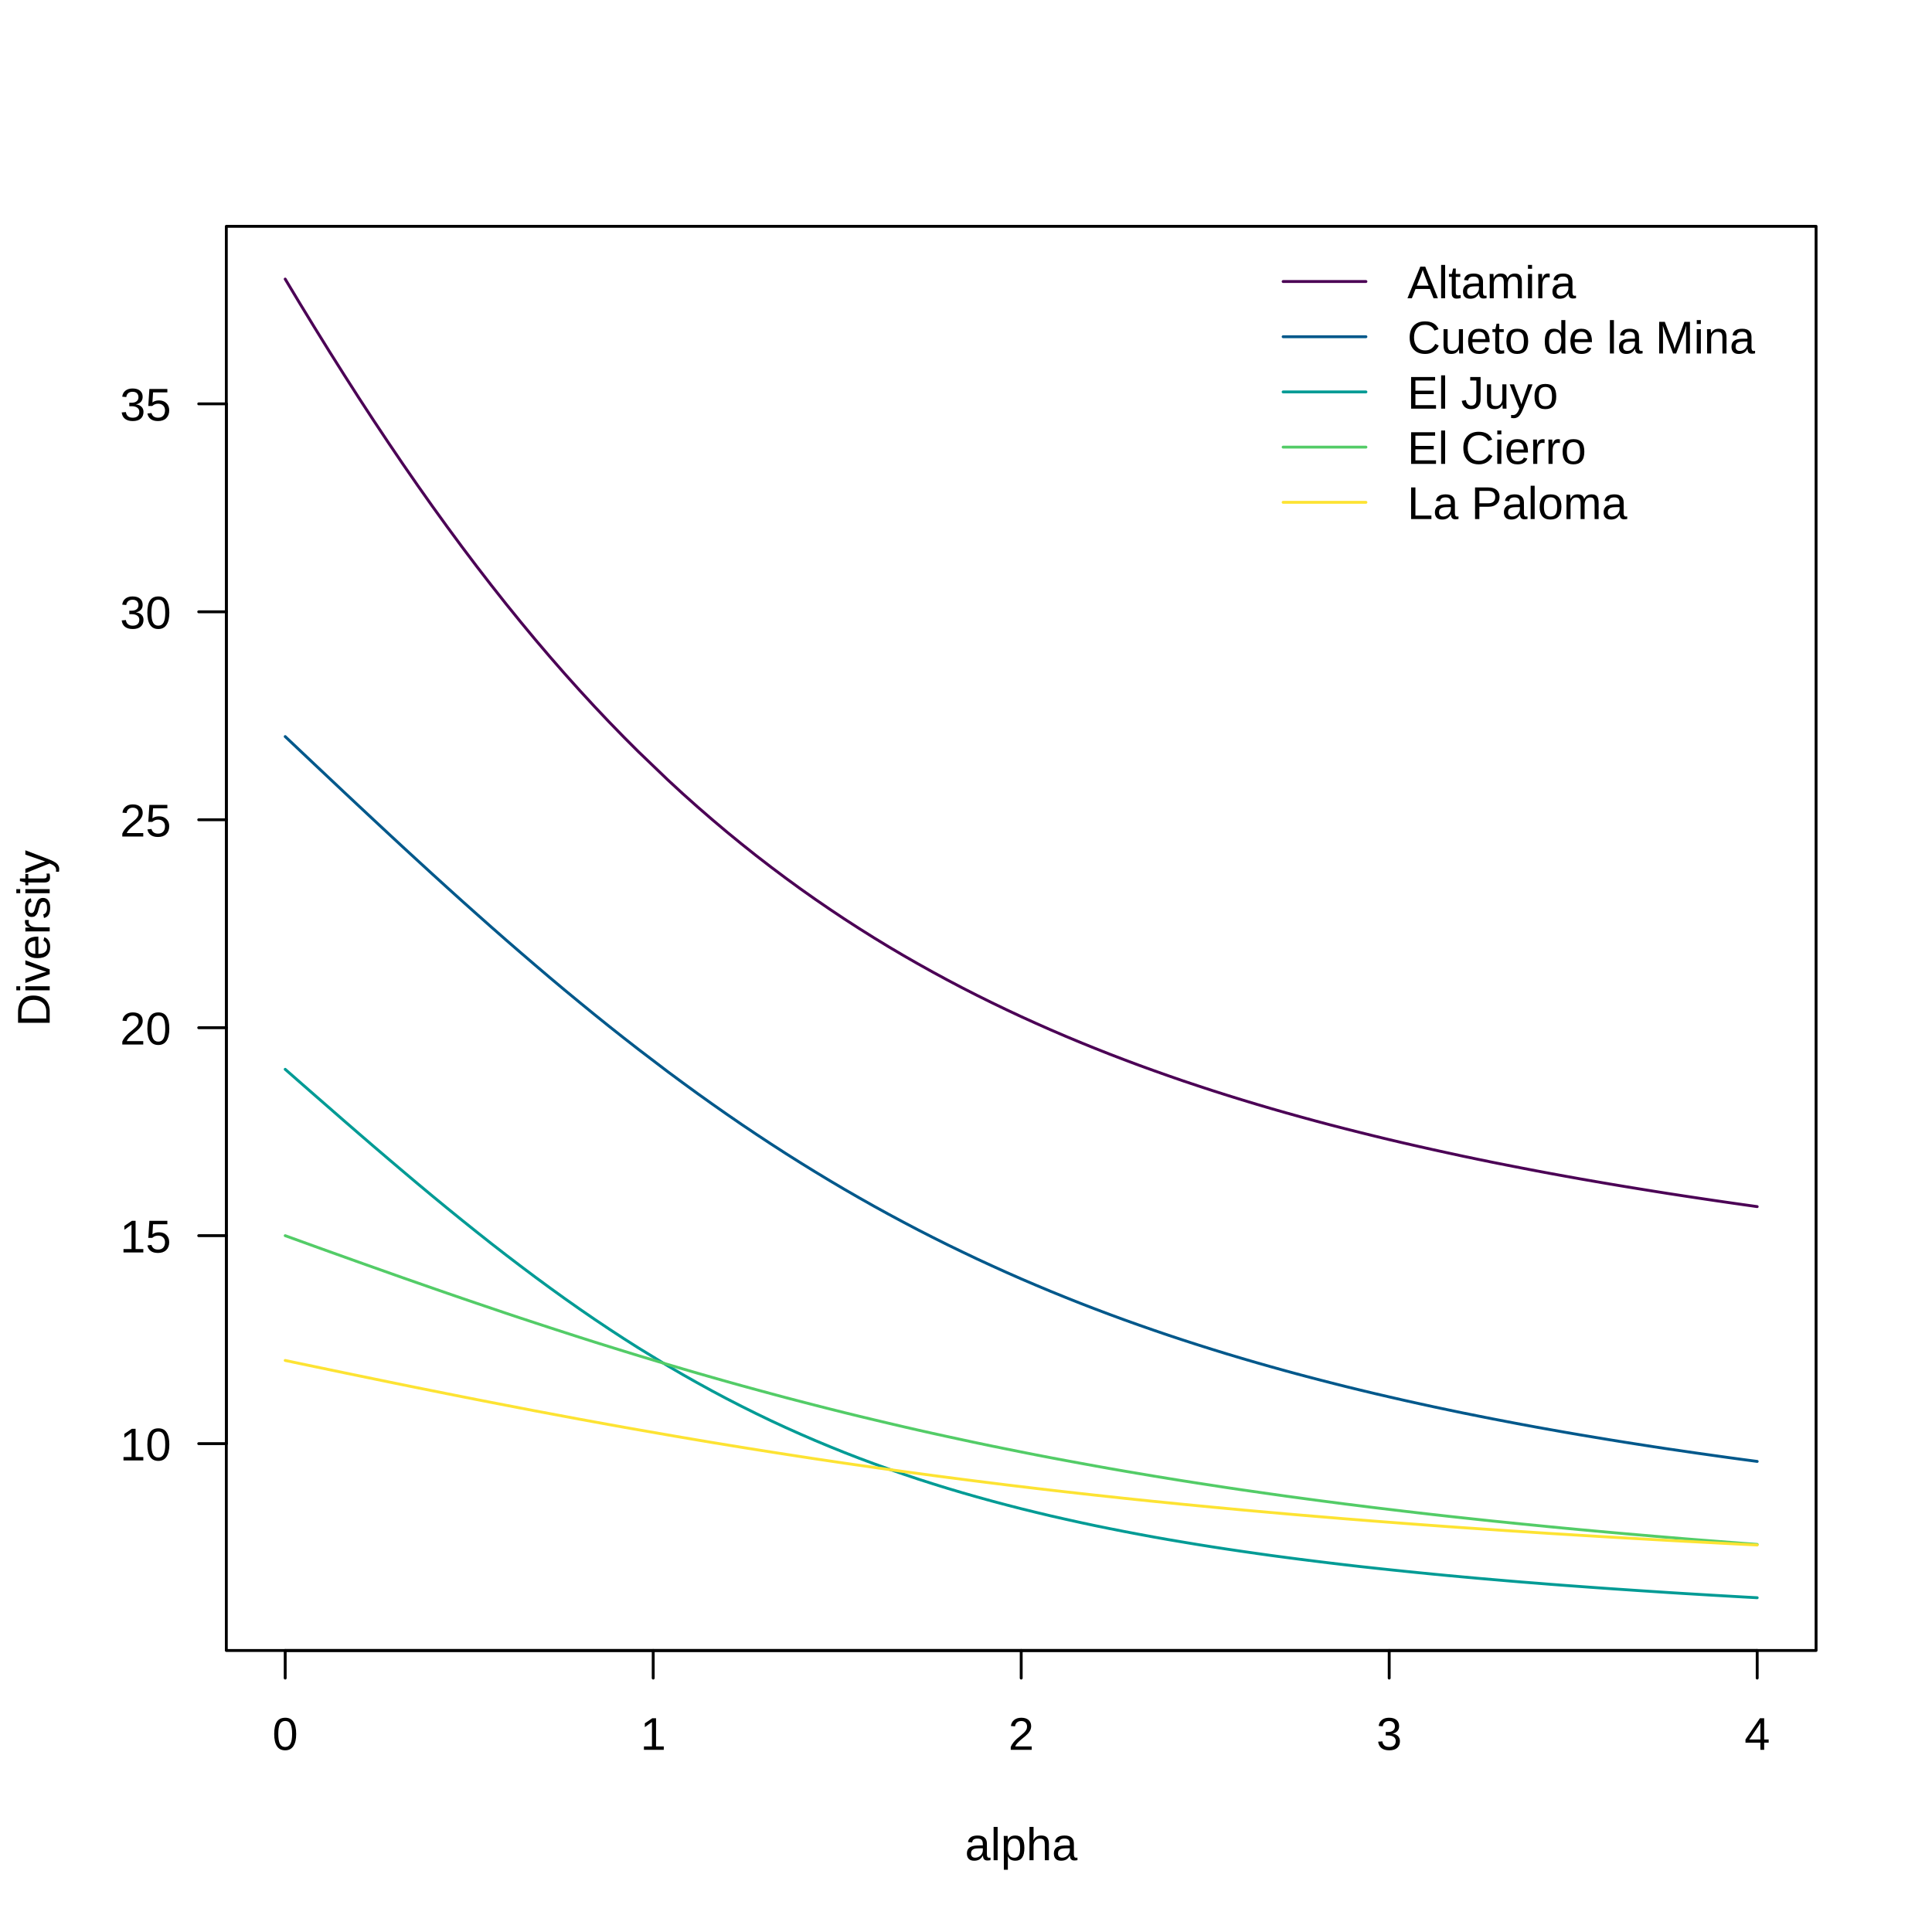
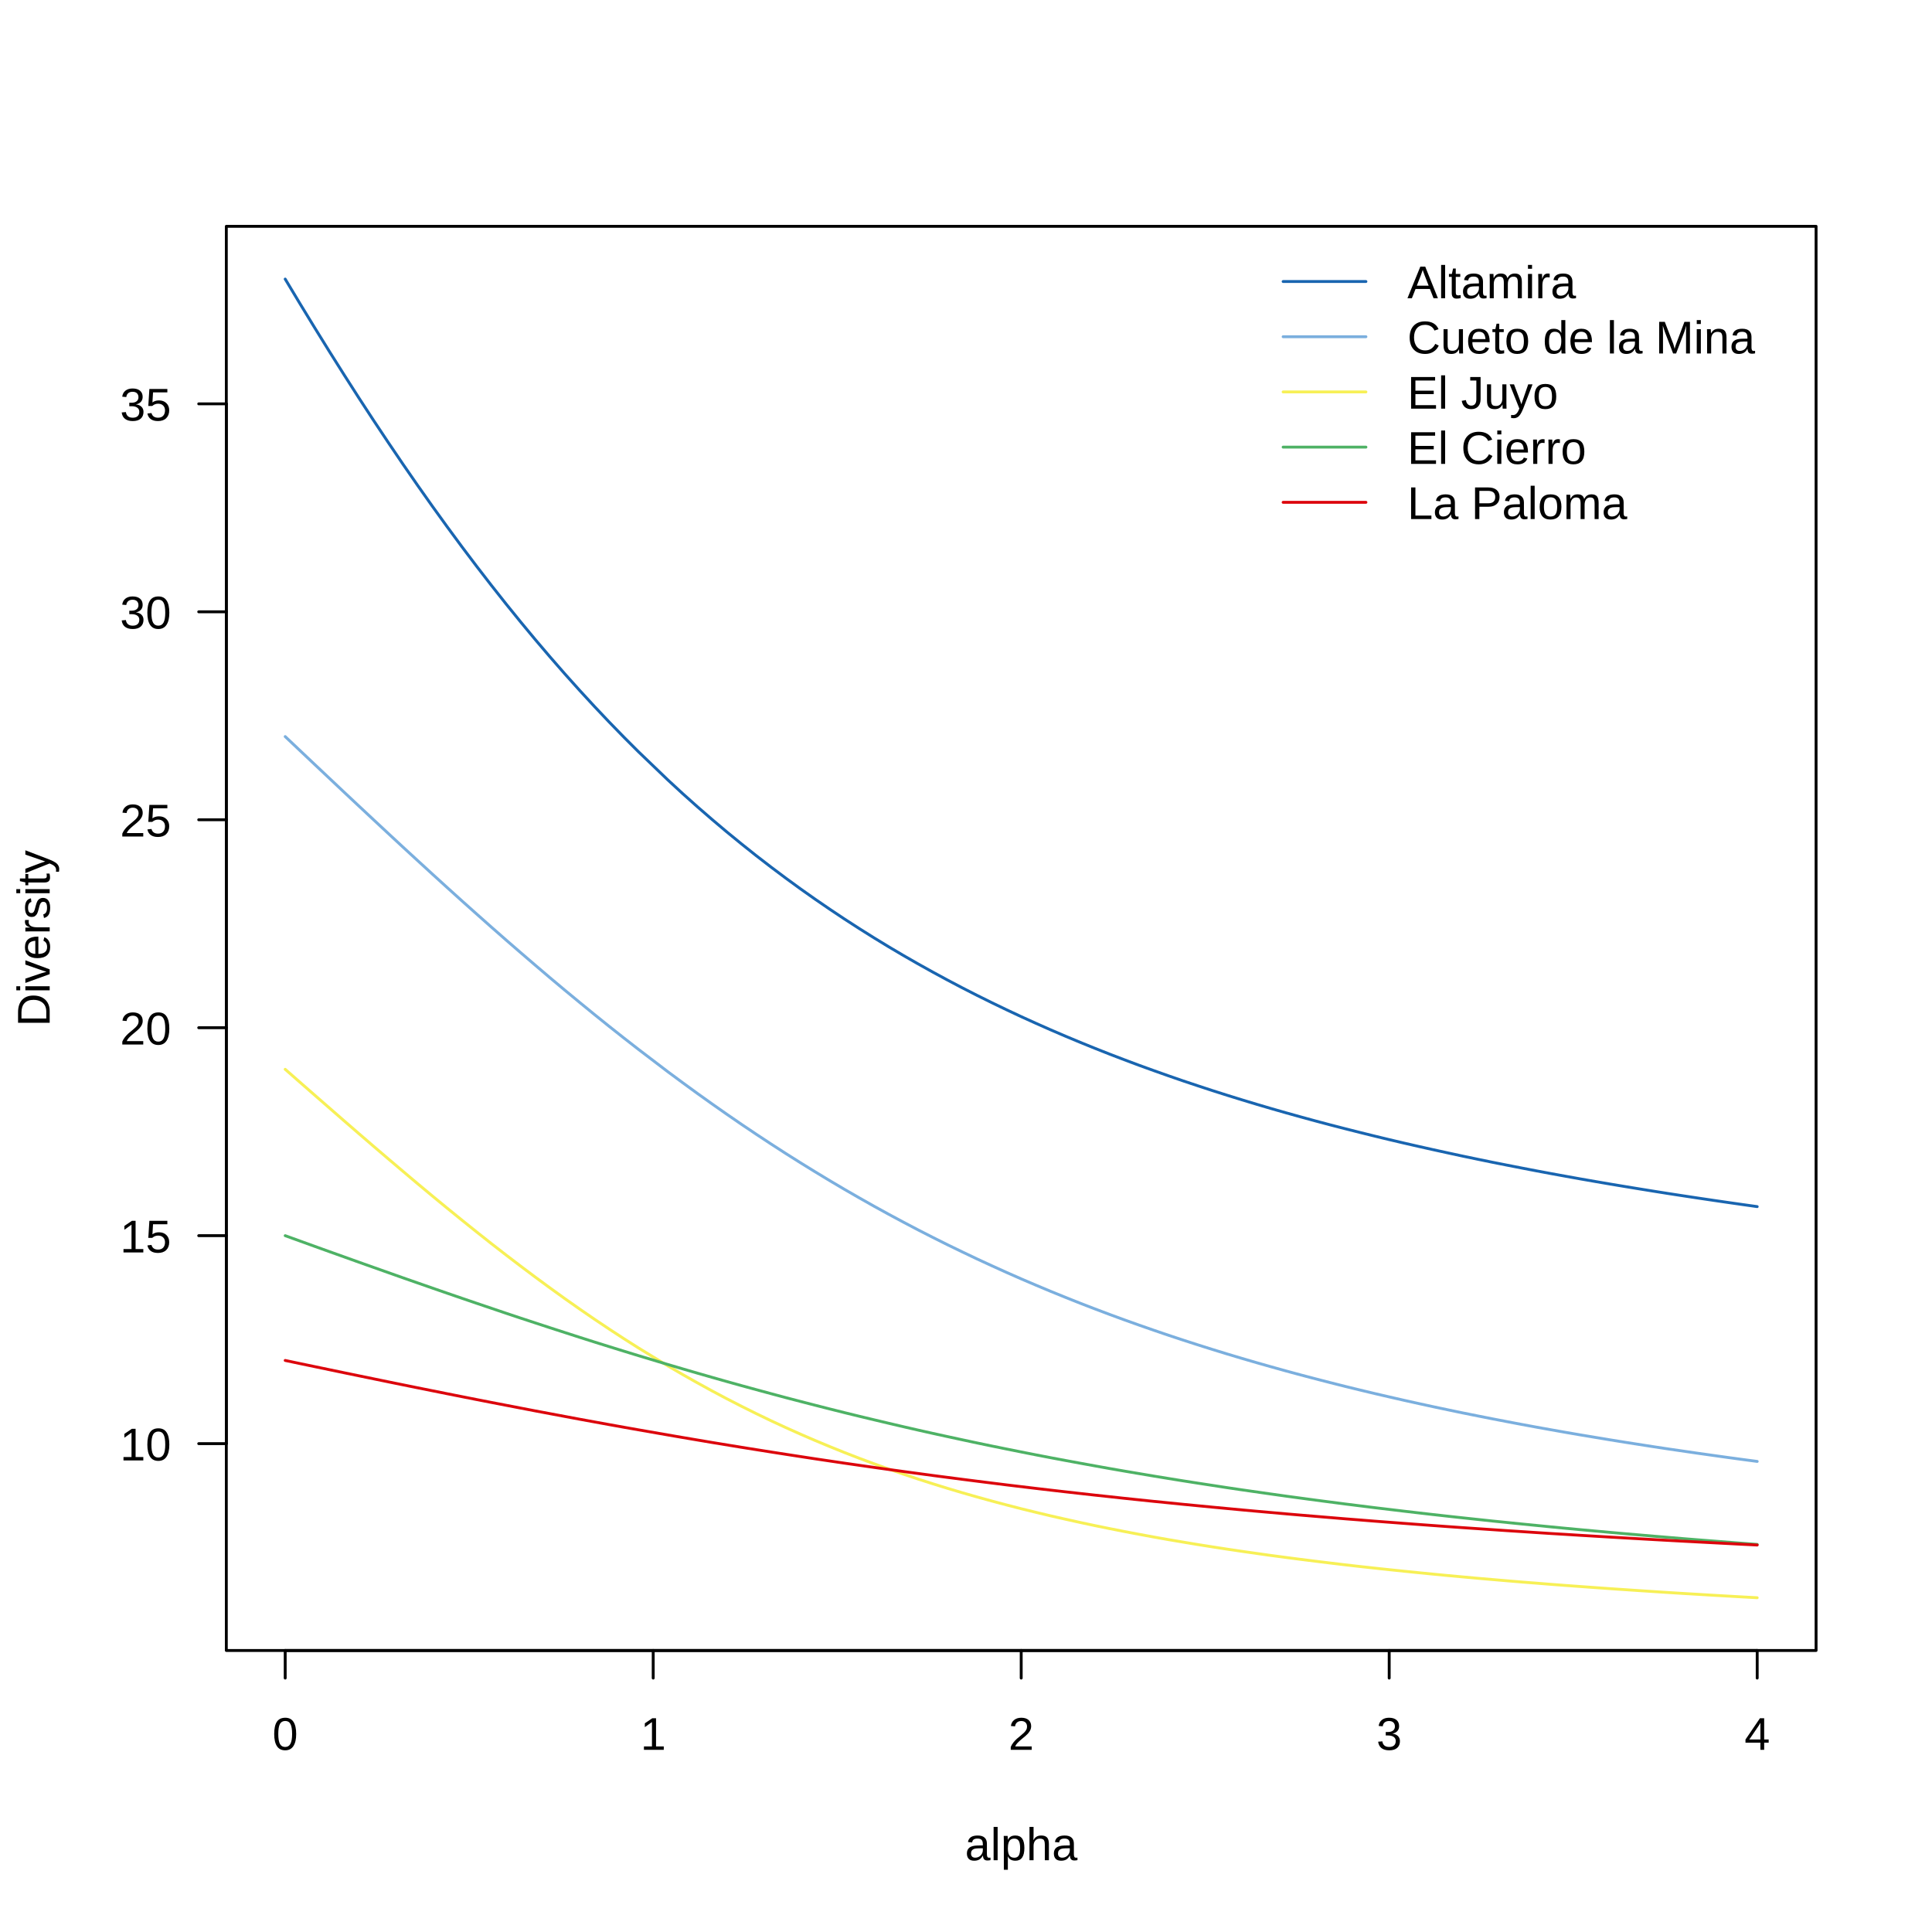
<svg xmlns="http://www.w3.org/2000/svg" class="svglite" width="504.00pt" height="504.00pt" viewBox="0 0 504.00 504.00">
  <defs>
    <style type="text/css">
    .svglite line, .svglite polyline, .svglite polygon, .svglite path, .svglite rect, .svglite circle {
      fill: none;
      stroke: #000000;
      stroke-linecap: round;
      stroke-linejoin: round;
      stroke-miterlimit: 10.00;
    }
    .svglite text {
      white-space: pre;
    }
  </style>
  </defs>
  <rect width="100%" height="100%" style="stroke: none; fill: #FFFFFF;" />
  <defs>
    <clipPath id="cpMC4wMHw1MDQuMDB8MC4wMHw1MDQuMDA=">
      <rect x="0.00" y="0.00" width="504.00" height="504.00" />
    </clipPath>
  </defs>
  <g clip-path="url(#cpMC4wMHw1MDQuMDB8MC4wMHw1MDQuMDA=)">
</g>
  <defs>
    <clipPath id="cpNTkuMDR8NDczLjc2fDU5LjA0fDQzMC41Ng==">
      <rect x="59.04" y="59.04" width="414.72" height="371.52" />
    </clipPath>
  </defs>
  <g clip-path="url(#cpNTkuMDR8NDczLjc2fDU5LjA0fDQzMC41Ng==)">
-     <polyline points="74.40,72.80 78.24,79.19 82.08,85.48 85.92,91.68 89.76,97.77 93.60,103.77 97.44,109.65 101.28,115.42 105.12,121.09 108.96,126.64 112.80,132.08 116.64,137.40 120.48,142.61 124.32,147.70 128.16,152.67 132.00,157.53 135.84,162.27 139.68,166.90 143.52,171.41 147.36,175.81 151.20,180.09 155.04,184.26 158.88,188.32 162.72,192.27 166.56,196.11 174.24,203.48 178.08,207.02 181.92,210.45 185.76,213.78 189.60,217.02 193.44,220.16 197.28,223.22 201.12,226.18 204.96,229.06 208.80,231.86 212.64,234.57 216.48,237.20 220.32,239.76 224.16,242.24 228.00,244.65 231.84,246.99 235.68,249.26 239.52,251.46 243.36,253.60 247.20,255.68 251.04,257.70 254.88,259.66 258.72,261.56 262.56,263.41 266.40,265.21 270.24,266.95 274.08,268.65 277.92,270.30 281.76,271.90 285.60,273.46 289.44,274.98 293.28,276.45 297.12,277.89 300.96,279.28 304.80,280.64 308.64,281.97 312.48,283.25 316.32,284.51 320.16,285.73 324.00,286.92 327.84,288.08 331.68,289.21 335.52,290.31 339.36,291.38 343.20,292.43 347.04,293.45 350.88,294.44 354.72,295.41 358.56,296.36 362.40,297.29 366.24,298.19 370.08,299.07 373.92,299.93 377.76,300.77 381.60,301.60 385.44,302.40 389.28,303.19 393.12,303.95 396.96,304.70 400.80,305.44 404.64,306.16 408.48,306.86 412.32,307.55 416.16,308.22 420.00,308.88 423.84,309.52 427.68,310.15 431.52,310.77 435.36,311.38 439.20,311.97 443.04,312.55 446.88,313.12 450.72,313.68 454.56,314.23 458.40,314.77 " style="stroke-width: 0.75; stroke: #4B0055;" />
-     <polyline points="74.40,192.15 78.24,195.78 82.08,199.41 85.92,203.03 89.76,206.65 93.60,210.25 97.44,213.84 101.28,217.42 105.12,220.98 108.96,224.51 112.80,228.03 116.64,231.52 120.48,234.99 124.32,238.42 128.16,241.83 132.00,245.20 135.84,248.53 139.68,251.83 143.52,255.10 147.36,258.32 151.20,261.49 155.04,264.63 158.88,267.72 162.72,270.76 166.56,273.75 174.24,279.60 178.08,282.44 181.92,285.24 185.76,287.98 189.60,290.67 193.44,293.31 197.28,295.89 201.12,298.42 204.96,300.90 208.80,303.32 212.64,305.69 216.48,308.01 220.32,310.28 224.16,312.49 228.00,314.66 231.84,316.77 235.68,318.83 239.52,320.85 243.36,322.81 247.20,324.73 251.04,326.59 254.88,328.42 258.72,330.19 262.56,331.93 266.40,333.62 270.24,335.26 274.08,336.87 277.92,338.43 281.76,339.96 285.60,341.44 289.44,342.89 293.28,344.30 297.12,345.67 300.96,347.01 304.80,348.32 308.64,349.59 312.48,350.83 316.32,352.04 320.16,353.22 324.00,354.37 327.84,355.49 331.68,356.58 335.52,357.65 339.36,358.69 343.20,359.70 347.04,360.69 350.88,361.66 354.72,362.60 358.56,363.52 362.40,364.41 366.24,365.29 370.08,366.14 373.92,366.98 377.76,367.79 381.60,368.59 385.44,369.36 389.28,370.12 393.12,370.86 396.96,371.59 400.80,372.30 404.64,372.99 408.48,373.67 412.32,374.33 416.16,374.97 420.00,375.61 423.84,376.23 427.68,376.83 431.52,377.43 435.36,378.01 439.20,378.57 443.04,379.13 446.88,379.67 450.72,380.21 454.56,380.73 458.40,381.24 " style="stroke-width: 0.75; stroke: #00588B;" />
-     <polyline points="74.40,278.95 78.24,282.32 82.08,285.68 85.92,289.03 89.76,292.38 93.60,295.71 97.44,299.02 101.28,302.30 105.12,305.56 108.96,308.80 112.80,312.00 116.64,315.16 120.48,318.28 124.32,321.36 128.16,324.40 132.00,327.38 135.84,330.31 139.68,333.19 143.52,336.01 147.36,338.78 151.20,341.48 155.04,344.12 158.88,346.69 162.72,349.20 166.56,351.64 174.24,356.33 178.08,358.57 181.92,360.74 185.76,362.85 189.60,364.89 193.44,366.86 197.28,368.77 201.12,370.62 204.96,372.40 208.80,374.12 212.64,375.78 216.48,377.38 220.32,378.93 224.16,380.42 228.00,381.85 231.84,383.23 235.68,384.56 239.52,385.85 243.36,387.08 247.20,388.27 251.04,389.41 254.88,390.51 258.72,391.57 262.56,392.59 266.40,393.58 270.24,394.52 274.08,395.44 277.92,396.31 281.76,397.16 285.60,397.98 289.44,398.76 293.28,399.52 297.12,400.25 300.96,400.96 304.80,401.64 308.64,402.29 312.48,402.93 316.32,403.54 320.16,404.13 324.00,404.70 327.84,405.25 331.68,405.79 335.52,406.30 339.36,406.80 343.20,407.28 347.04,407.75 350.88,408.21 354.72,408.65 358.56,409.07 362.40,409.48 366.24,409.88 370.08,410.27 373.92,410.65 377.76,411.02 381.60,411.37 385.44,411.72 389.28,412.05 393.12,412.38 396.96,412.70 400.80,413.00 404.64,413.31 408.48,413.60 412.32,413.88 416.16,414.16 420.00,414.43 423.84,414.69 427.68,414.95 431.52,415.20 435.36,415.45 439.20,415.69 443.04,415.92 446.88,416.15 450.72,416.37 454.56,416.59 458.40,416.80 " style="stroke-width: 0.75; stroke: #009B95;" />
-     <polyline points="74.40,322.35 78.24,323.74 82.08,325.13 85.92,326.51 89.76,327.88 93.60,329.26 97.44,330.62 101.28,331.98 105.12,333.34 108.96,334.68 112.80,336.02 116.64,337.35 120.48,338.67 124.32,339.98 128.16,341.28 132.00,342.58 135.84,343.86 139.68,345.12 143.52,346.38 147.36,347.62 151.20,348.86 155.04,350.08 158.88,351.28 162.72,352.47 166.56,353.65 174.24,355.96 178.08,357.09 181.92,358.21 185.76,359.31 189.60,360.40 193.44,361.47 197.28,362.52 201.12,363.56 204.96,364.59 208.80,365.59 212.64,366.58 216.48,367.56 220.32,368.52 224.16,369.46 228.00,370.38 231.84,371.29 235.68,372.19 239.52,373.07 243.36,373.93 247.20,374.77 251.04,375.60 254.88,376.42 258.72,377.22 262.56,378.00 266.40,378.77 270.24,379.53 274.08,380.27 277.92,380.99 281.76,381.70 285.60,382.40 289.44,383.09 293.28,383.76 297.12,384.41 300.96,385.06 304.80,385.69 308.64,386.31 312.48,386.91 316.32,387.50 320.16,388.09 324.00,388.66 327.84,389.21 331.68,389.76 335.52,390.30 339.36,390.82 343.20,391.34 347.04,391.84 350.88,392.34 354.72,392.82 358.56,393.30 362.40,393.76 366.24,394.22 370.08,394.67 373.92,395.11 377.76,395.54 381.60,395.96 385.44,396.37 389.28,396.78 393.12,397.17 396.96,397.56 400.80,397.94 404.64,398.32 408.48,398.69 412.32,399.05 416.16,399.40 420.00,399.75 423.84,400.09 427.68,400.42 431.52,400.75 435.36,401.07 439.20,401.39 443.04,401.70 446.88,402.00 450.72,402.30 454.56,402.60 458.40,402.89 " style="stroke-width: 0.75; stroke: #53CC67;" />
-     <polyline points="74.40,354.90 78.24,355.71 82.08,356.51 85.92,357.31 89.76,358.11 93.60,358.90 97.44,359.69 101.28,360.48 105.12,361.26 108.96,362.04 112.80,362.81 116.64,363.58 120.48,364.34 124.32,365.10 128.16,365.85 132.00,366.59 135.84,367.33 139.68,368.07 143.52,368.79 147.36,369.51 151.20,370.23 155.04,370.93 158.88,371.63 162.72,372.32 166.56,373.00 174.24,374.34 178.08,375.00 181.92,375.65 185.76,376.30 189.60,376.93 193.44,377.56 197.28,378.17 201.12,378.78 204.96,379.38 208.80,379.97 212.64,380.56 216.48,381.13 220.32,381.70 224.16,382.25 228.00,382.80 231.84,383.34 235.68,383.87 239.52,384.39 243.36,384.91 247.20,385.41 251.04,385.91 254.88,386.40 258.72,386.88 262.56,387.36 266.40,387.82 270.24,388.28 274.08,388.73 277.92,389.17 281.76,389.60 285.60,390.03 289.44,390.44 293.28,390.86 297.12,391.26 300.96,391.66 304.80,392.04 308.64,392.43 312.48,392.80 316.32,393.17 320.16,393.53 324.00,393.89 327.84,394.24 331.68,394.58 335.52,394.92 339.36,395.25 343.20,395.57 347.04,395.89 350.88,396.21 354.72,396.51 358.56,396.82 362.40,397.11 366.24,397.40 370.08,397.69 373.92,397.97 377.76,398.25 381.60,398.52 385.44,398.78 389.28,399.04 393.12,399.30 396.96,399.55 400.80,399.80 404.64,400.05 408.48,400.28 412.32,400.52 416.16,400.75 420.00,400.98 423.84,401.20 427.68,401.42 431.52,401.64 435.36,401.85 439.20,402.06 443.04,402.26 446.88,402.46 450.72,402.66 454.56,402.86 458.40,403.05 " style="stroke-width: 0.75; stroke: #FDE333;" />
+     <polyline points="74.40,72.80 78.24,79.19 82.08,85.48 85.92,91.68 89.76,97.77 93.60,103.77 97.44,109.65 101.28,115.42 105.12,121.09 108.96,126.64 112.80,132.08 116.64,137.40 120.48,142.61 124.32,147.70 128.16,152.67 132.00,157.53 135.84,162.27 139.68,166.90 143.52,171.41 147.36,175.81 151.20,180.09 155.04,184.26 158.88,188.32 162.72,192.27 166.56,196.11 174.24,203.48 178.08,207.02 181.92,210.45 185.76,213.78 189.60,217.02 193.44,220.16 197.28,223.22 201.12,226.18 204.96,229.06 208.80,231.86 212.64,234.57 216.48,237.20 220.32,239.76 224.16,242.24 228.00,244.65 231.84,246.99 235.68,249.26 239.52,251.46 243.36,253.60 247.20,255.68 251.04,257.70 254.88,259.66 258.72,261.56 262.56,263.41 266.40,265.21 270.24,266.95 274.08,268.65 277.92,270.30 281.76,271.90 285.60,273.46 289.44,274.98 293.28,276.45 297.12,277.89 300.96,279.28 304.80,280.64 308.64,281.97 312.48,283.25 316.32,284.51 320.16,285.73 324.00,286.92 327.84,288.08 331.68,289.21 335.52,290.31 339.36,291.38 343.20,292.43 347.04,293.45 350.88,294.44 354.72,295.41 358.56,296.36 362.40,297.29 366.24,298.19 370.08,299.07 373.92,299.93 377.76,300.77 381.60,301.60 385.44,302.40 389.28,303.19 393.12,303.95 396.96,304.70 400.80,305.44 404.64,306.16 408.48,306.86 412.32,307.55 416.16,308.22 420.00,308.88 423.84,309.52 427.68,310.15 431.52,310.77 435.36,311.38 439.20,311.97 443.04,312.55 446.88,313.12 450.72,313.68 454.56,314.23 458.40,314.77 " style="stroke-width: 0.75; stroke: #1965B0;" />
+     <polyline points="74.40,192.15 78.24,195.78 82.08,199.41 85.92,203.03 89.76,206.65 93.60,210.25 97.44,213.84 101.28,217.42 105.12,220.98 108.96,224.51 112.80,228.03 116.64,231.52 120.48,234.99 124.32,238.42 128.16,241.83 132.00,245.20 135.84,248.53 139.68,251.83 143.52,255.10 147.36,258.32 151.20,261.49 155.04,264.63 158.88,267.72 162.72,270.76 166.56,273.75 174.24,279.60 178.08,282.44 181.92,285.24 185.76,287.98 189.60,290.67 193.44,293.31 197.28,295.89 201.12,298.42 204.96,300.90 208.80,303.32 212.64,305.69 216.48,308.01 220.32,310.28 224.16,312.49 228.00,314.66 231.84,316.77 235.68,318.83 239.52,320.85 243.36,322.81 247.20,324.73 251.04,326.59 254.88,328.42 258.72,330.19 262.56,331.93 266.40,333.62 270.24,335.26 274.08,336.87 277.92,338.43 281.76,339.96 285.60,341.44 289.44,342.89 293.28,344.30 297.12,345.67 300.96,347.01 304.80,348.32 308.64,349.59 312.48,350.83 316.32,352.04 320.16,353.22 324.00,354.37 327.84,355.49 331.68,356.58 335.52,357.65 339.36,358.69 343.20,359.70 347.04,360.69 350.88,361.66 354.72,362.60 358.56,363.52 362.40,364.41 366.24,365.29 370.08,366.14 373.92,366.98 377.76,367.79 381.60,368.59 385.44,369.36 389.28,370.12 393.12,370.86 396.96,371.59 400.80,372.30 404.64,372.99 408.48,373.67 412.32,374.33 416.16,374.97 420.00,375.61 423.84,376.23 427.68,376.83 431.52,377.43 435.36,378.01 439.20,378.57 443.04,379.13 446.88,379.67 450.72,380.21 454.56,380.73 458.40,381.24 " style="stroke-width: 0.75; stroke: #7BAFDE;" />
+     <polyline points="74.40,278.95 78.24,282.32 82.08,285.68 85.92,289.03 89.76,292.38 93.60,295.71 97.44,299.02 101.28,302.30 105.12,305.56 108.96,308.80 112.80,312.00 116.64,315.16 120.48,318.28 124.32,321.36 128.16,324.40 132.00,327.38 135.84,330.31 139.68,333.19 143.52,336.01 147.36,338.78 151.20,341.48 155.04,344.12 158.88,346.69 162.72,349.20 166.56,351.64 174.24,356.33 178.08,358.57 181.92,360.74 185.76,362.85 189.60,364.89 193.44,366.86 197.28,368.77 201.12,370.62 204.96,372.40 208.80,374.12 212.64,375.78 216.48,377.38 220.32,378.93 224.16,380.42 228.00,381.85 231.84,383.23 235.68,384.56 239.52,385.85 243.36,387.08 247.20,388.27 251.04,389.41 254.88,390.51 258.72,391.57 262.56,392.59 266.40,393.58 270.24,394.52 274.08,395.44 277.92,396.31 281.76,397.16 285.60,397.98 289.44,398.76 293.28,399.52 297.12,400.25 300.96,400.96 304.80,401.64 308.64,402.29 312.48,402.93 316.32,403.54 320.16,404.13 324.00,404.70 327.84,405.25 331.68,405.79 335.52,406.30 339.36,406.80 343.20,407.28 347.04,407.75 350.88,408.21 354.72,408.65 358.56,409.07 362.40,409.48 366.24,409.88 370.08,410.27 373.92,410.65 377.76,411.02 381.60,411.37 385.44,411.72 389.28,412.05 393.12,412.38 396.96,412.70 400.80,413.00 404.64,413.31 408.48,413.60 412.32,413.88 416.16,414.16 420.00,414.43 423.84,414.69 427.68,414.95 431.52,415.20 435.36,415.45 439.20,415.69 443.04,415.92 446.88,416.15 450.72,416.37 454.56,416.59 458.40,416.80 " style="stroke-width: 0.75; stroke: #F7F056;" />
+     <polyline points="74.40,322.35 78.24,323.74 82.08,325.13 85.92,326.51 89.76,327.88 93.60,329.26 97.44,330.62 101.28,331.98 105.12,333.34 108.96,334.68 112.80,336.02 116.64,337.35 120.48,338.67 124.32,339.98 128.16,341.28 132.00,342.58 135.84,343.86 139.68,345.12 143.52,346.38 147.36,347.62 151.20,348.86 155.04,350.08 158.88,351.28 162.72,352.47 166.56,353.65 174.24,355.96 178.08,357.09 181.92,358.21 185.76,359.31 189.60,360.40 193.44,361.47 197.28,362.52 201.12,363.56 204.96,364.59 208.80,365.59 212.64,366.58 216.48,367.56 220.32,368.52 224.16,369.46 228.00,370.38 231.84,371.29 235.68,372.19 239.52,373.07 243.36,373.93 247.20,374.77 251.04,375.60 254.88,376.42 258.72,377.22 262.56,378.00 266.40,378.77 270.24,379.53 274.08,380.27 277.92,380.99 281.76,381.70 285.60,382.40 289.44,383.09 293.28,383.76 297.12,384.41 300.96,385.06 304.80,385.69 308.64,386.31 312.48,386.91 316.32,387.50 320.16,388.09 324.00,388.66 327.84,389.21 331.68,389.76 335.52,390.30 339.36,390.82 343.20,391.34 347.04,391.84 350.88,392.34 354.72,392.82 358.56,393.30 362.40,393.76 366.24,394.22 370.08,394.67 373.92,395.11 377.76,395.54 381.60,395.96 385.44,396.37 389.28,396.78 393.12,397.17 396.96,397.56 400.80,397.94 404.64,398.32 408.48,398.69 412.32,399.05 416.16,399.40 420.00,399.75 423.84,400.09 427.68,400.42 431.52,400.75 435.36,401.07 439.20,401.39 443.04,401.70 446.88,402.00 450.72,402.30 454.56,402.60 458.40,402.89 " style="stroke-width: 0.75; stroke: #4EB265;" />
+     <polyline points="74.40,354.90 78.24,355.71 82.08,356.51 85.92,357.31 89.76,358.11 93.60,358.90 97.44,359.69 101.28,360.48 105.12,361.26 108.96,362.04 112.80,362.81 116.64,363.58 120.48,364.34 124.32,365.10 128.16,365.85 132.00,366.59 135.84,367.33 139.68,368.07 143.52,368.79 147.36,369.51 151.20,370.23 155.04,370.93 158.88,371.63 162.72,372.32 166.56,373.00 174.24,374.34 178.08,375.00 181.92,375.65 185.76,376.30 189.60,376.93 193.44,377.56 197.28,378.17 201.12,378.78 204.96,379.38 208.80,379.97 212.64,380.56 216.48,381.13 220.32,381.70 224.16,382.25 228.00,382.80 231.84,383.34 235.68,383.87 239.52,384.39 243.36,384.91 247.20,385.41 251.04,385.91 254.88,386.40 258.72,386.88 262.56,387.36 266.40,387.82 270.24,388.28 274.08,388.73 277.92,389.17 281.76,389.60 285.60,390.03 289.44,390.44 293.28,390.86 297.12,391.26 300.96,391.66 304.80,392.04 308.64,392.43 312.48,392.80 316.32,393.17 320.16,393.53 324.00,393.89 327.84,394.24 331.68,394.58 335.52,394.92 339.36,395.25 343.20,395.57 347.04,395.89 350.88,396.21 354.72,396.51 358.56,396.82 362.40,397.11 366.24,397.40 370.08,397.69 373.92,397.97 377.76,398.25 381.60,398.52 385.44,398.78 389.28,399.04 393.12,399.30 396.96,399.55 400.80,399.80 404.64,400.05 408.48,400.28 412.32,400.52 416.16,400.75 420.00,400.98 423.84,401.20 427.68,401.42 431.52,401.64 435.36,401.85 439.20,402.06 443.04,402.26 446.88,402.46 450.72,402.66 454.56,402.86 458.40,403.05 " style="stroke-width: 0.75; stroke: #DC050C;" />
  </g>
  <g clip-path="url(#cpMC4wMHw1MDQuMDB8MC4wMHw1MDQuMDA=)">
    <line x1="74.40" y1="430.56" x2="458.40" y2="430.56" style="stroke-width: 0.75;" />
    <line x1="74.40" y1="430.56" x2="74.40" y2="437.76" style="stroke-width: 0.75;" />
    <line x1="170.40" y1="430.56" x2="170.40" y2="437.76" style="stroke-width: 0.75;" />
    <line x1="266.40" y1="430.56" x2="266.40" y2="437.76" style="stroke-width: 0.75;" />
    <line x1="362.40" y1="430.56" x2="362.40" y2="437.76" style="stroke-width: 0.75;" />
    <line x1="458.40" y1="430.56" x2="458.40" y2="437.76" style="stroke-width: 0.75;" />
    <text x="74.40" y="456.48" text-anchor="middle" style="font-size: 12.00px; font-family: &quot;Arial&quot;;" textLength="7.64px" lengthAdjust="spacingAndGlyphs">0</text>
    <text x="170.40" y="456.48" text-anchor="middle" style="font-size: 12.00px; font-family: &quot;Arial&quot;;" textLength="7.64px" lengthAdjust="spacingAndGlyphs">1</text>
    <text x="266.40" y="456.48" text-anchor="middle" style="font-size: 12.00px; font-family: &quot;Arial&quot;;" textLength="7.64px" lengthAdjust="spacingAndGlyphs">2</text>
    <text x="362.40" y="456.48" text-anchor="middle" style="font-size: 12.00px; font-family: &quot;Arial&quot;;" textLength="7.64px" lengthAdjust="spacingAndGlyphs">3</text>
    <text x="458.40" y="456.48" text-anchor="middle" style="font-size: 12.00px; font-family: &quot;Arial&quot;;" textLength="7.64px" lengthAdjust="spacingAndGlyphs">4</text>
    <line x1="59.04" y1="376.60" x2="59.04" y2="105.35" style="stroke-width: 0.75;" />
    <line x1="59.04" y1="376.60" x2="51.84" y2="376.60" style="stroke-width: 0.75;" />
    <line x1="59.04" y1="322.35" x2="51.84" y2="322.35" style="stroke-width: 0.75;" />
    <line x1="59.04" y1="268.10" x2="51.84" y2="268.10" style="stroke-width: 0.75;" />
    <line x1="59.04" y1="213.85" x2="51.84" y2="213.85" style="stroke-width: 0.75;" />
    <line x1="59.04" y1="159.60" x2="51.84" y2="159.60" style="stroke-width: 0.75;" />
    <line x1="59.04" y1="105.35" x2="51.84" y2="105.35" style="stroke-width: 0.75;" />
    <text x="44.64" y="380.98" text-anchor="end" style="font-size: 12.00px; font-family: &quot;Arial&quot;;" textLength="15.28px" lengthAdjust="spacingAndGlyphs">10</text>
    <text x="44.64" y="326.73" text-anchor="end" style="font-size: 12.00px; font-family: &quot;Arial&quot;;" textLength="15.28px" lengthAdjust="spacingAndGlyphs">15</text>
    <text x="44.64" y="272.48" text-anchor="end" style="font-size: 12.00px; font-family: &quot;Arial&quot;;" textLength="15.28px" lengthAdjust="spacingAndGlyphs">20</text>
    <text x="44.64" y="218.22" text-anchor="end" style="font-size: 12.00px; font-family: &quot;Arial&quot;;" textLength="15.28px" lengthAdjust="spacingAndGlyphs">25</text>
    <text x="44.64" y="163.97" text-anchor="end" style="font-size: 12.00px; font-family: &quot;Arial&quot;;" textLength="15.28px" lengthAdjust="spacingAndGlyphs">30</text>
    <text x="44.64" y="109.72" text-anchor="end" style="font-size: 12.00px; font-family: &quot;Arial&quot;;" textLength="15.28px" lengthAdjust="spacingAndGlyphs">35</text>
    <polygon points="59.04,430.56 473.76,430.56 473.76,59.04 59.04,59.04 " style="stroke-width: 0.75;" />
    <text x="266.40" y="485.28" text-anchor="middle" style="font-size: 12.00px; font-family: &quot;Arial&quot;;" textLength="33.28px" lengthAdjust="spacingAndGlyphs">alpha</text>
    <text transform="translate(12.96,244.80) rotate(-90)" text-anchor="middle" style="font-size: 12.00px; font-family: &quot;Arial&quot;;" textLength="53.41px" lengthAdjust="spacingAndGlyphs">Diversity</text>
  </g>
  <g clip-path="url(#cpNTkuMDR8NDczLjc2fDU5LjA0fDQzMC41Ng==)">
-     <line x1="334.73" y1="73.44" x2="356.33" y2="73.44" style="stroke-width: 0.75; stroke: #4B0055;" />
-     <line x1="334.73" y1="87.84" x2="356.33" y2="87.84" style="stroke-width: 0.75; stroke: #00588B;" />
-     <line x1="334.73" y1="102.24" x2="356.33" y2="102.24" style="stroke-width: 0.75; stroke: #009B95;" />
-     <line x1="334.73" y1="116.64" x2="356.33" y2="116.64" style="stroke-width: 0.75; stroke: #53CC67;" />
-     <line x1="334.73" y1="131.04" x2="356.33" y2="131.04" style="stroke-width: 0.75; stroke: #FDE333;" />
+     <line x1="334.73" y1="73.44" x2="356.33" y2="73.44" style="stroke-width: 0.75; stroke: #1965B0;" />
+     <line x1="334.73" y1="87.84" x2="356.33" y2="87.84" style="stroke-width: 0.75; stroke: #7BAFDE;" />
+     <line x1="334.73" y1="102.24" x2="356.33" y2="102.24" style="stroke-width: 0.75; stroke: #F7F056;" />
+     <line x1="334.73" y1="116.64" x2="356.33" y2="116.64" style="stroke-width: 0.75; stroke: #4EB265;" />
+     <line x1="334.73" y1="131.04" x2="356.33" y2="131.04" style="stroke-width: 0.75; stroke: #DC050C;" />
    <text x="367.13" y="77.81" style="font-size: 12.00px; font-family: &quot;Arial&quot;;" textLength="50.93px" lengthAdjust="spacingAndGlyphs">Altamira</text>
    <text x="367.13" y="92.21" style="font-size: 12.00px; font-family: &quot;Arial&quot;;" textLength="101.23px" lengthAdjust="spacingAndGlyphs">Cueto de la Mina</text>
    <text x="367.13" y="106.61" style="font-size: 12.00px; font-family: &quot;Arial&quot;;" textLength="40.33px" lengthAdjust="spacingAndGlyphs">El Juyo</text>
    <text x="367.13" y="121.01" style="font-size: 12.00px; font-family: &quot;Arial&quot;;" textLength="50.57px" lengthAdjust="spacingAndGlyphs">El Cierro</text>
    <text x="367.13" y="135.41" style="font-size: 12.00px; font-family: &quot;Arial&quot;;" textLength="61.65px" lengthAdjust="spacingAndGlyphs">La Paloma</text>
  </g>
</svg>
